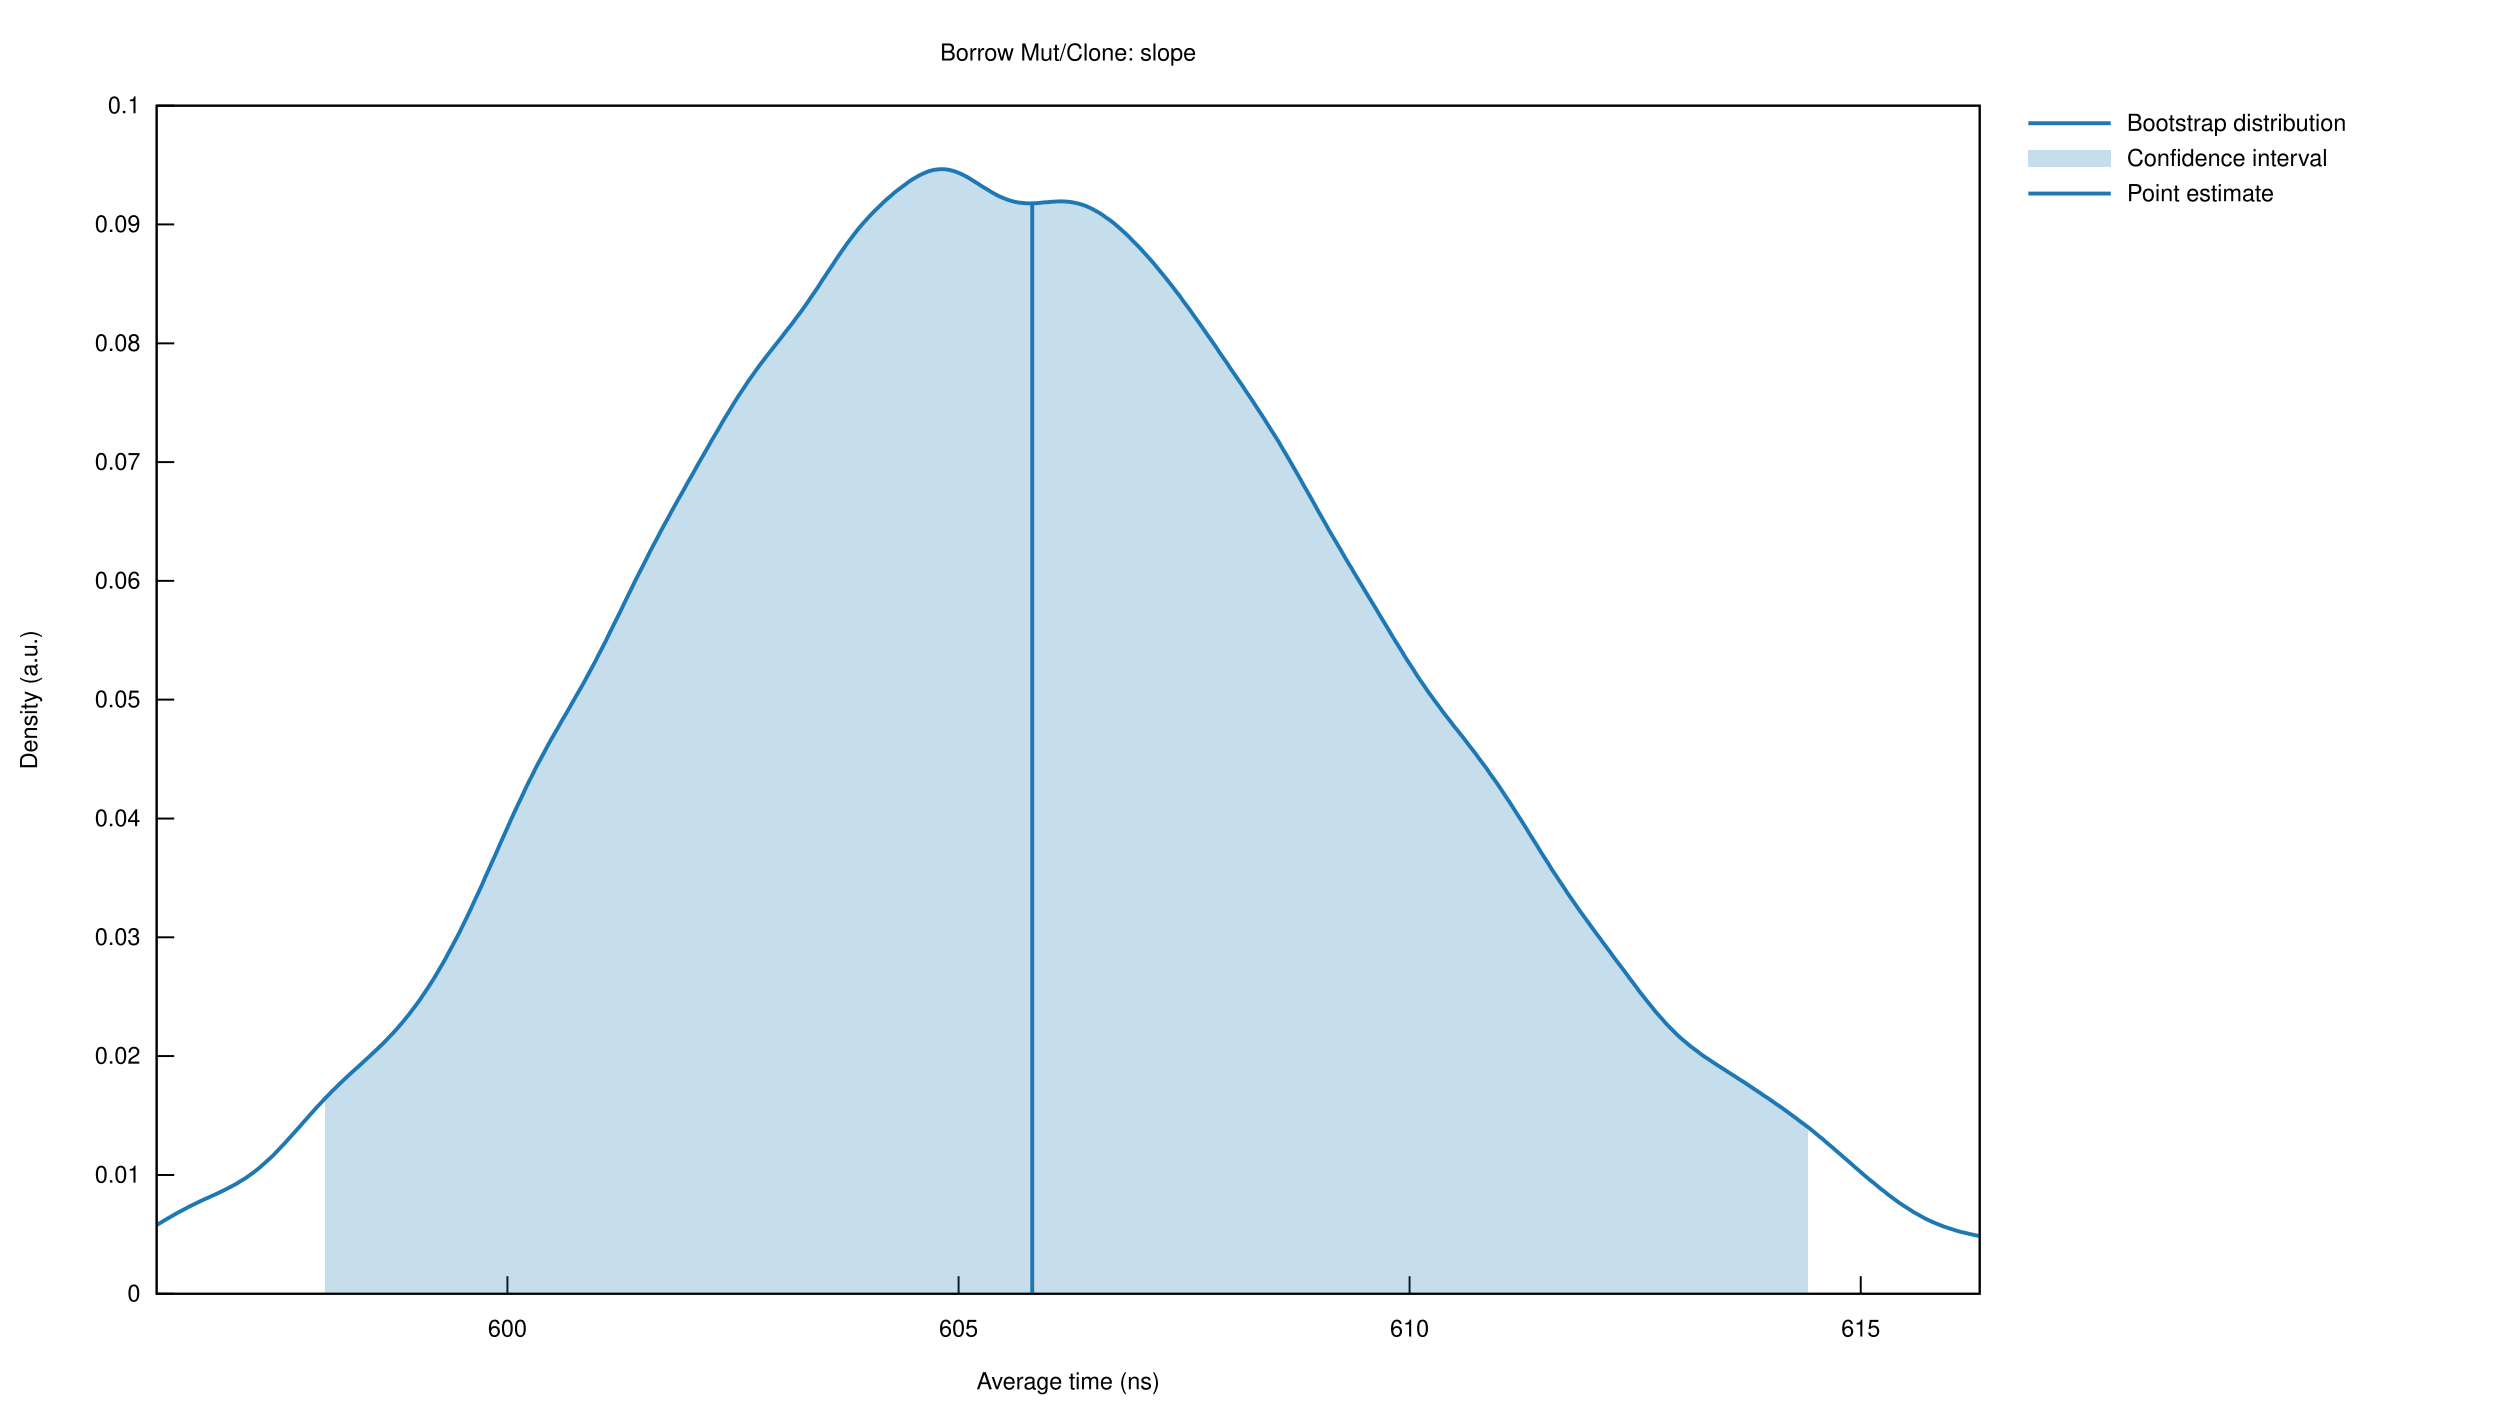
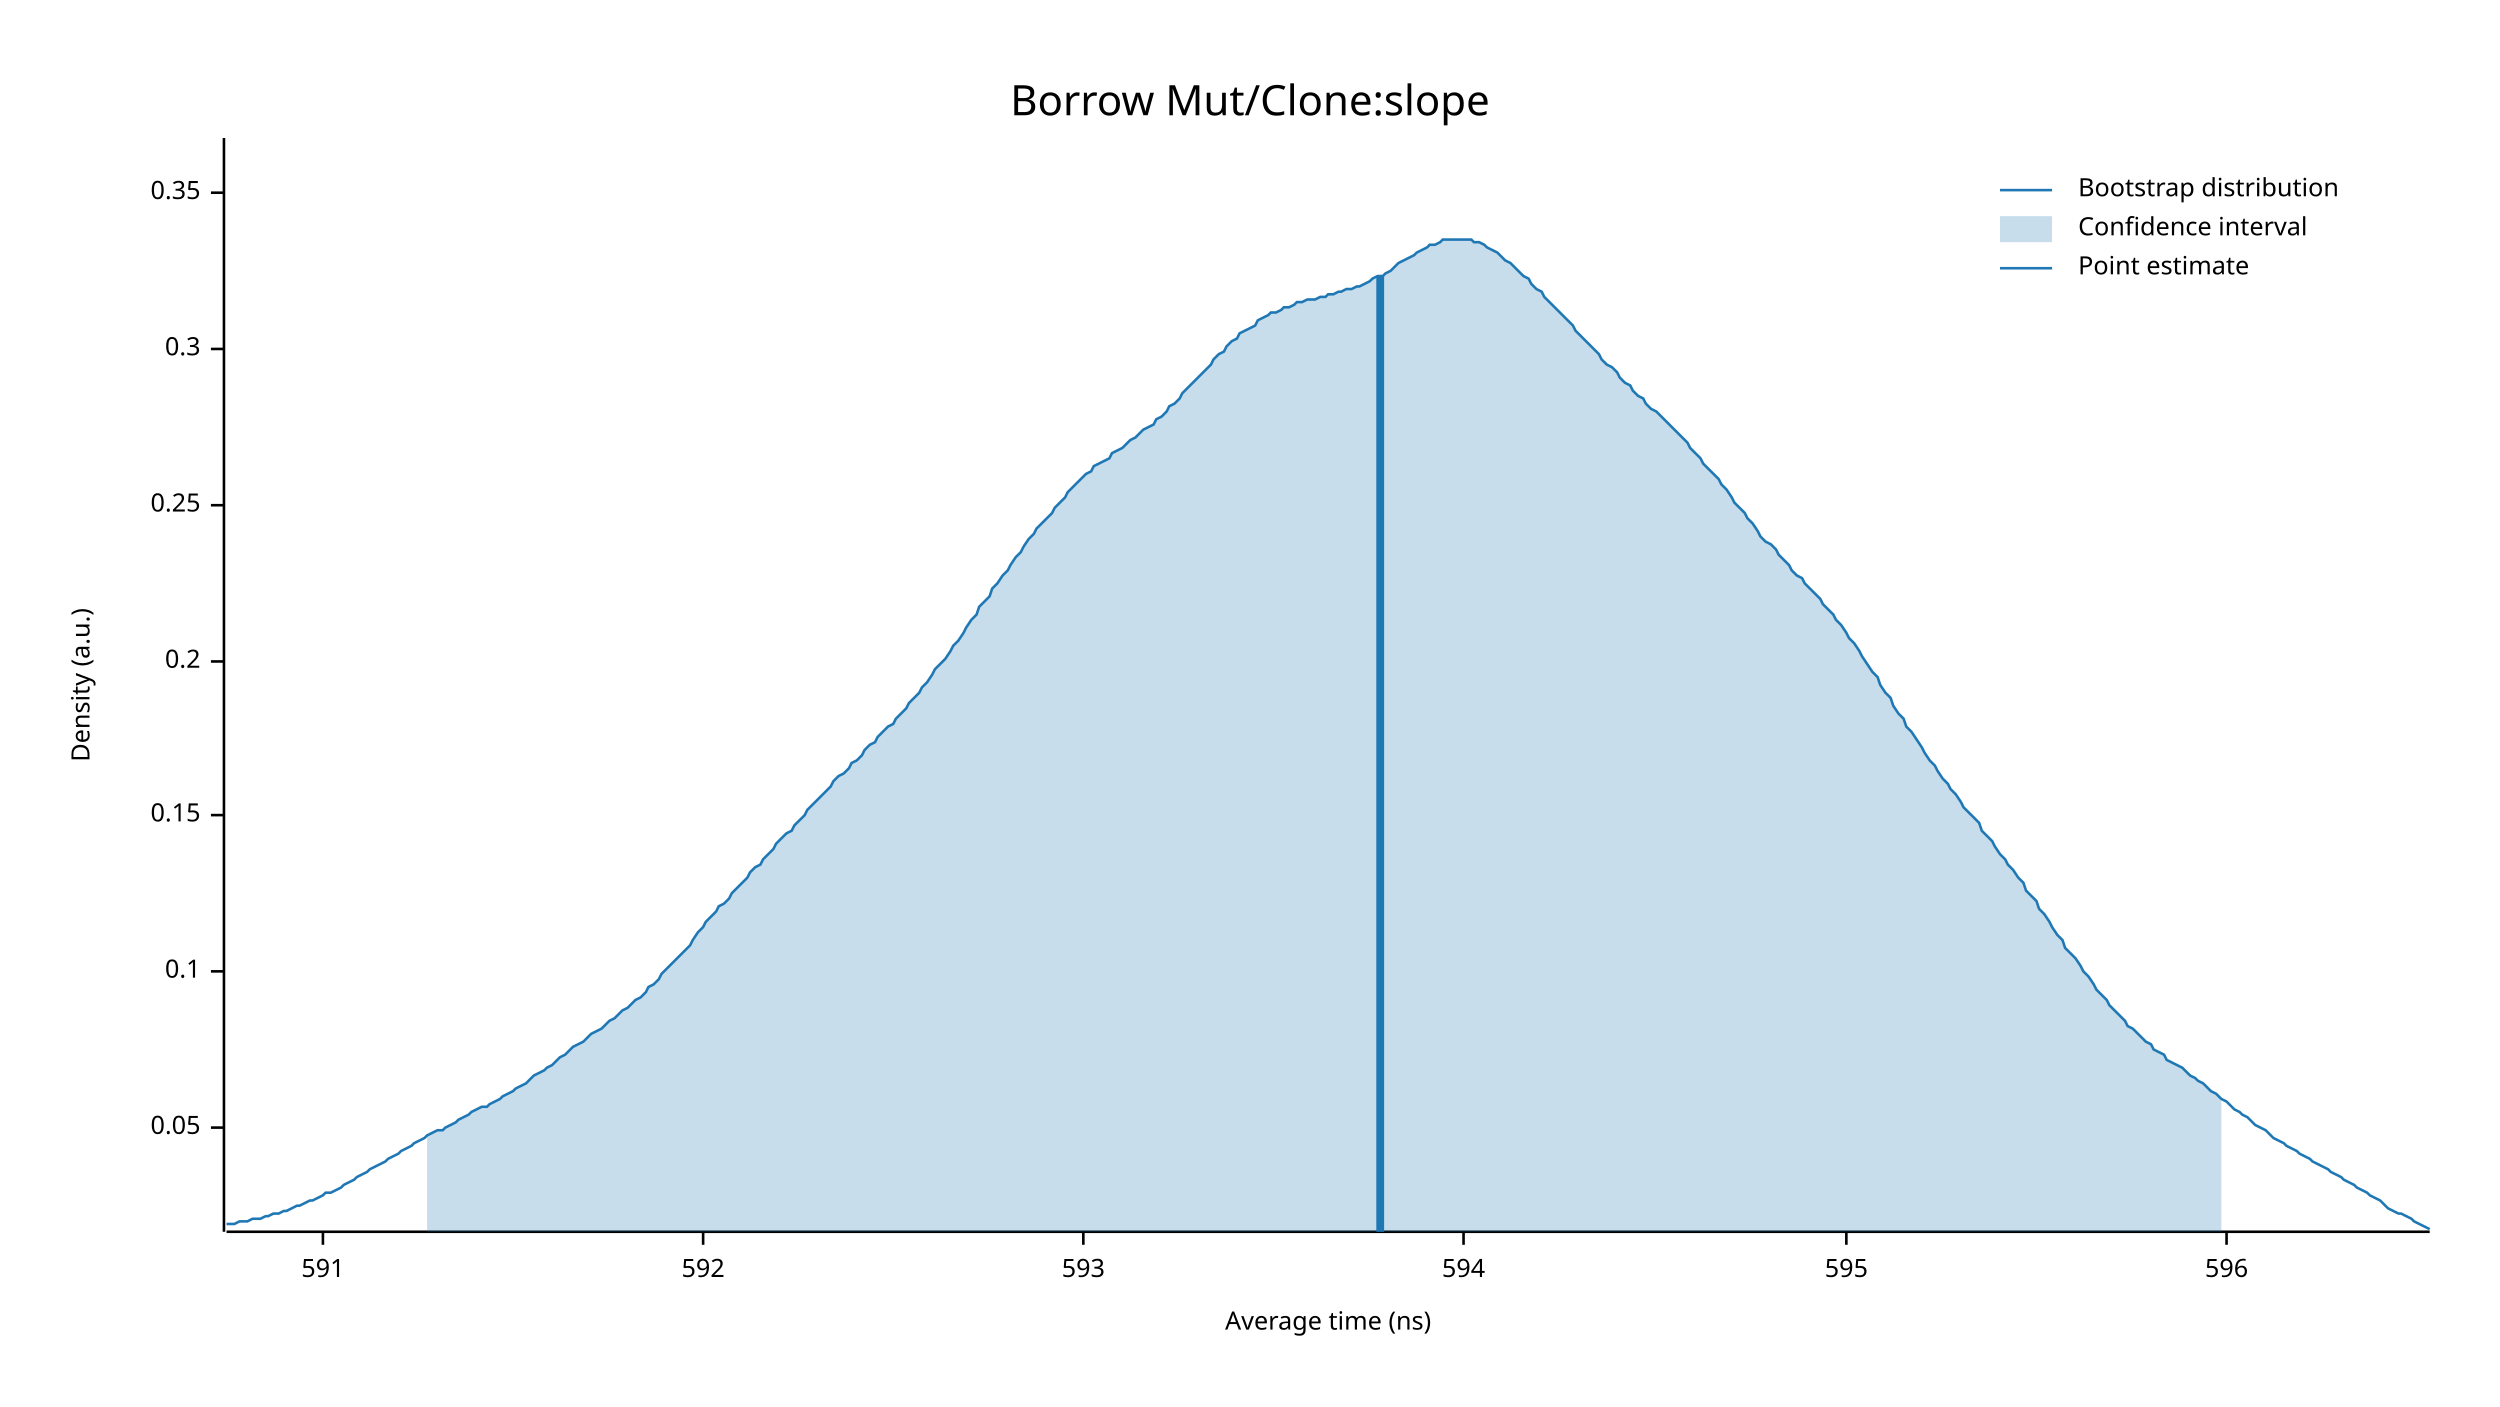
- <svg xmlns="http://www.w3.org/2000/svg" xmlns:xlink="http://www.w3.org/1999/xlink" viewBox="0 0 1280 720">
-   <g id="gnuplot_canvas">
-     <rect x="0" y="0" width="1280" height="720" fill="none" />
-     <defs>
-       <circle id="gpDot" r="0.5" stroke-width="0.5" stroke="currentColor" />
-       <path id="gpPt0" stroke-width="0.222" stroke="currentColor" d="M-1,0 h2 M0,-1 v2" />
-       <path id="gpPt1" stroke-width="0.222" stroke="currentColor" d="M-1,-1 L1,1 M1,-1 L-1,1" />
-       <path id="gpPt2" stroke-width="0.222" stroke="currentColor" d="M-1,0 L1,0 M0,-1 L0,1 M-1,-1 L1,1 M-1,1 L1,-1" />
-       <rect id="gpPt3" stroke-width="0.222" stroke="currentColor" x="-1" y="-1" width="2" height="2" />
-       <rect id="gpPt4" stroke-width="0.222" stroke="currentColor" fill="currentColor" x="-1" y="-1" width="2" height="2" />
-       <circle id="gpPt5" stroke-width="0.222" stroke="currentColor" cx="0" cy="0" r="1" />
-       <use xlink:href="#gpPt5" id="gpPt6" fill="currentColor" stroke="none" />
-       <path id="gpPt7" stroke-width="0.222" stroke="currentColor" d="M0,-1.33 L-1.33,0.67 L1.33,0.67 z" />
-       <use xlink:href="#gpPt7" id="gpPt8" fill="currentColor" stroke="none" />
-       <use xlink:href="#gpPt7" id="gpPt9" stroke="currentColor" transform="rotate(180)" />
-       <use xlink:href="#gpPt9" id="gpPt10" fill="currentColor" stroke="none" />
-       <use xlink:href="#gpPt3" id="gpPt11" stroke="currentColor" transform="rotate(45)" />
-       <use xlink:href="#gpPt11" id="gpPt12" fill="currentColor" stroke="none" />
-       <path id="gpPt13" stroke-width="0.222" stroke="currentColor" d="M0,1.330 L1.265,0.411 L0.782,-1.067 L-0.782,-1.076 L-1.265,0.411 z" />
-       <use xlink:href="#gpPt13" id="gpPt14" fill="currentColor" stroke="none" />
-       <filter id="textbox" filterUnits="objectBoundingBox" x="0" y="0" height="1" width="1">
-         <feFlood flood-color="white" flood-opacity="1" result="bgnd" />
-         <feComposite in="SourceGraphic" in2="bgnd" operator="atop" />
-       </filter>
-       <filter id="greybox" filterUnits="objectBoundingBox" x="0" y="0" height="1" width="1">
-         <feFlood flood-color="lightgrey" flood-opacity="1" result="grey" />
-         <feComposite in="SourceGraphic" in2="grey" operator="atop" />
-       </filter>
-     </defs>
-     <g fill="none" color="white" stroke="currentColor" stroke-width="1.00" stroke-linecap="butt" stroke-linejoin="miter">
- </g>
-     <g fill="none" color="black" stroke="currentColor" stroke-width="1.00" stroke-linecap="butt" stroke-linejoin="miter">
-       <path stroke="black" d="M80.2,662.4 L89.2,662.4  " />
-       <g transform="translate(71.9,666.3)" stroke="none" fill="black" font-family="Helvetica" font-size="12.00" text-anchor="end">
-         <text>
-           <tspan font-family="Helvetica"> 0</tspan>
-         </text>
-       </g>
-     </g>
-     <g fill="none" color="black" stroke="currentColor" stroke-width="1.00" stroke-linecap="butt" stroke-linejoin="miter">
-       <path stroke="black" d="M80.2,601.6 L89.2,601.6  " />
-       <g transform="translate(71.9,605.5)" stroke="none" fill="black" font-family="Helvetica" font-size="12.00" text-anchor="end">
-         <text>
-           <tspan font-family="Helvetica"> 0.01</tspan>
-         </text>
-       </g>
-     </g>
-     <g fill="none" color="black" stroke="currentColor" stroke-width="1.00" stroke-linecap="butt" stroke-linejoin="miter">
-       <path stroke="black" d="M80.2,540.7 L89.2,540.7  " />
-       <g transform="translate(71.9,544.6)" stroke="none" fill="black" font-family="Helvetica" font-size="12.00" text-anchor="end">
-         <text>
-           <tspan font-family="Helvetica"> 0.02</tspan>
-         </text>
-       </g>
-     </g>
-     <g fill="none" color="black" stroke="currentColor" stroke-width="1.00" stroke-linecap="butt" stroke-linejoin="miter">
-       <path stroke="black" d="M80.2,479.9 L89.2,479.9  " />
-       <g transform="translate(71.9,483.8)" stroke="none" fill="black" font-family="Helvetica" font-size="12.00" text-anchor="end">
-         <text>
-           <tspan font-family="Helvetica"> 0.03</tspan>
-         </text>
-       </g>
-     </g>
-     <g fill="none" color="black" stroke="currentColor" stroke-width="1.00" stroke-linecap="butt" stroke-linejoin="miter">
-       <path stroke="black" d="M80.2,419.1 L89.2,419.1  " />
-       <g transform="translate(71.9,423.0)" stroke="none" fill="black" font-family="Helvetica" font-size="12.00" text-anchor="end">
-         <text>
-           <tspan font-family="Helvetica"> 0.04</tspan>
-         </text>
-       </g>
-     </g>
-     <g fill="none" color="black" stroke="currentColor" stroke-width="1.00" stroke-linecap="butt" stroke-linejoin="miter">
-       <path stroke="black" d="M80.2,358.2 L89.2,358.2  " />
-       <g transform="translate(71.9,362.1)" stroke="none" fill="black" font-family="Helvetica" font-size="12.00" text-anchor="end">
-         <text>
-           <tspan font-family="Helvetica"> 0.05</tspan>
-         </text>
-       </g>
-     </g>
-     <g fill="none" color="black" stroke="currentColor" stroke-width="1.00" stroke-linecap="butt" stroke-linejoin="miter">
-       <path stroke="black" d="M80.2,297.4 L89.2,297.4  " />
-       <g transform="translate(71.9,301.3)" stroke="none" fill="black" font-family="Helvetica" font-size="12.00" text-anchor="end">
-         <text>
-           <tspan font-family="Helvetica"> 0.06</tspan>
-         </text>
-       </g>
-     </g>
-     <g fill="none" color="black" stroke="currentColor" stroke-width="1.00" stroke-linecap="butt" stroke-linejoin="miter">
-       <path stroke="black" d="M80.2,236.6 L89.2,236.6  " />
-       <g transform="translate(71.9,240.5)" stroke="none" fill="black" font-family="Helvetica" font-size="12.00" text-anchor="end">
-         <text>
-           <tspan font-family="Helvetica"> 0.07</tspan>
-         </text>
-       </g>
-     </g>
-     <g fill="none" color="black" stroke="currentColor" stroke-width="1.00" stroke-linecap="butt" stroke-linejoin="miter">
-       <path stroke="black" d="M80.2,175.8 L89.2,175.8  " />
-       <g transform="translate(71.9,179.7)" stroke="none" fill="black" font-family="Helvetica" font-size="12.00" text-anchor="end">
-         <text>
-           <tspan font-family="Helvetica"> 0.08</tspan>
-         </text>
-       </g>
-     </g>
-     <g fill="none" color="black" stroke="currentColor" stroke-width="1.00" stroke-linecap="butt" stroke-linejoin="miter">
-       <path stroke="black" d="M80.2,114.9 L89.2,114.9  " />
-       <g transform="translate(71.9,118.8)" stroke="none" fill="black" font-family="Helvetica" font-size="12.00" text-anchor="end">
-         <text>
-           <tspan font-family="Helvetica"> 0.09</tspan>
-         </text>
-       </g>
-     </g>
-     <g fill="none" color="black" stroke="currentColor" stroke-width="1.00" stroke-linecap="butt" stroke-linejoin="miter">
-       <path stroke="black" d="M80.2,54.1 L89.2,54.1  " />
-       <g transform="translate(71.9,58.0)" stroke="none" fill="black" font-family="Helvetica" font-size="12.00" text-anchor="end">
-         <text>
-           <tspan font-family="Helvetica"> 0.1</tspan>
-         </text>
-       </g>
-     </g>
-     <g fill="none" color="black" stroke="currentColor" stroke-width="1.00" stroke-linecap="butt" stroke-linejoin="miter">
-       <path stroke="black" d="M259.8,662.4 L259.8,653.4  " />
-       <g transform="translate(259.8,684.3)" stroke="none" fill="black" font-family="Helvetica" font-size="12.00" text-anchor="middle">
-         <text>
-           <tspan font-family="Helvetica"> 600</tspan>
-         </text>
-       </g>
-     </g>
-     <g fill="none" color="black" stroke="currentColor" stroke-width="1.00" stroke-linecap="butt" stroke-linejoin="miter">
-       <path stroke="black" d="M490.8,662.4 L490.8,653.4  " />
-       <g transform="translate(490.8,684.3)" stroke="none" fill="black" font-family="Helvetica" font-size="12.00" text-anchor="middle">
-         <text>
-           <tspan font-family="Helvetica"> 605</tspan>
-         </text>
-       </g>
-     </g>
-     <g fill="none" color="black" stroke="currentColor" stroke-width="1.00" stroke-linecap="butt" stroke-linejoin="miter">
-       <path stroke="black" d="M721.7,662.4 L721.7,653.4  " />
-       <g transform="translate(721.7,684.3)" stroke="none" fill="black" font-family="Helvetica" font-size="12.00" text-anchor="middle">
-         <text>
-           <tspan font-family="Helvetica"> 610</tspan>
-         </text>
-       </g>
-     </g>
-     <g fill="none" color="black" stroke="currentColor" stroke-width="1.00" stroke-linecap="butt" stroke-linejoin="miter">
-       <path stroke="black" d="M952.7,662.4 L952.7,653.4  " />
-       <g transform="translate(952.7,684.3)" stroke="none" fill="black" font-family="Helvetica" font-size="12.00" text-anchor="middle">
-         <text>
-           <tspan font-family="Helvetica"> 615</tspan>
-         </text>
-       </g>
-     </g>
-     <g fill="none" color="black" stroke="currentColor" stroke-width="1.00" stroke-linecap="butt" stroke-linejoin="miter">
- </g>
-     <g fill="none" color="black" stroke="currentColor" stroke-width="1.00" stroke-linecap="butt" stroke-linejoin="miter">
-       <path stroke="black" d="M80.2,54.1 L80.2,662.4 L1013.6,662.4 L1013.6,54.1 L80.2,54.1 Z  " />
-     </g>
-     <g fill="none" color="black" stroke="currentColor" stroke-width="1.00" stroke-linecap="butt" stroke-linejoin="miter">
-       <g transform="translate(19.0,358.3) rotate(270)" stroke="none" fill="black" font-family="Helvetica" font-size="12.00" text-anchor="middle">
-         <text>
-           <tspan font-family="Helvetica">Density (a.u.)</tspan>
-         </text>
-       </g>
-     </g>
-     <g fill="none" color="black" stroke="currentColor" stroke-width="1.00" stroke-linecap="butt" stroke-linejoin="miter">
-       <g transform="translate(546.9,711.3)" stroke="none" fill="black" font-family="Helvetica" font-size="12.00" text-anchor="middle">
-         <text>
-           <tspan font-family="Helvetica">Average time (ns)</tspan>
-         </text>
-       </g>
-     </g>
-     <g fill="none" color="black" stroke="currentColor" stroke-width="1.00" stroke-linecap="butt" stroke-linejoin="miter">
-       <g transform="translate(546.9,31.0)" stroke="none" fill="black" font-family="Helvetica" font-size="12.00" text-anchor="middle">
-         <text>
-           <tspan font-family="Helvetica">Borrow Mut/Clone: slope</tspan>
-         </text>
-       </g>
-     </g>
-     <g fill="none" color="black" stroke="currentColor" stroke-width="1.00" stroke-linecap="butt" stroke-linejoin="miter">
- </g>
-     <g id="gnuplot_plot_1">
-       <g fill="none" color="white" stroke="currentColor" stroke-width="2.00" stroke-linecap="butt" stroke-linejoin="miter">
- </g>
-       <g fill="none" color="black" stroke="currentColor" stroke-width="2.00" stroke-linecap="butt" stroke-linejoin="miter">
-         <g transform="translate(1089.0,67.0)" stroke="none" fill="black" font-family="Helvetica" font-size="12.00" text-anchor="start">
-           <text>
-             <tspan font-family="Helvetica">Bootstrap distribution</tspan>
-           </text>
-         </g>
-       </g>
-       <g fill="none" color="black" stroke="currentColor" stroke-width="2.00" stroke-linecap="butt" stroke-linejoin="miter">
-         <path stroke="rgb( 31, 120, 180)" d="M1038.5,63.1 L1080.7,63.1 M80.2,627.2 L82.1,626.1 L83.9,625.0 L85.8,623.9 L87.7,622.8 L89.6,621.7   L91.4,620.7 L93.3,619.7 L95.2,618.7 L97.0,617.7 L98.9,616.8 L100.8,615.9 L102.6,615.0 L104.5,614.1   L106.4,613.3 L108.3,612.4 L110.1,611.6 L112.0,610.7 L113.9,609.8 L115.7,608.9 L117.6,607.9 L119.5,606.9   L121.4,605.9 L123.2,604.7 L125.1,603.6 L127.0,602.3 L128.8,601.0 L130.7,599.6 L132.6,598.1 L134.4,596.5   L136.3,594.8 L138.2,593.1 L140.1,591.3 L141.9,589.4 L143.8,587.4 L145.7,585.4 L147.5,583.4 L149.4,581.3   L151.3,579.2 L153.2,577.1 L155.0,575.0 L156.9,572.9 L158.8,570.7 L160.6,568.7 L162.5,566.6 L164.4,564.6   L166.2,562.6 L168.1,560.7 L170.0,558.7 L171.9,556.9 L173.7,555.1 L175.6,553.3 L177.5,551.5 L179.3,549.8   L181.2,548.1 L183.1,546.4 L185.0,544.7 L186.8,543.0 L188.7,541.3 L190.6,539.5 L192.4,537.8 L194.3,536.0   L196.2,534.2 L198.0,532.3 L199.9,530.3 L201.8,528.3 L203.7,526.2 L205.5,524.1 L207.4,521.8 L209.3,519.5   L211.1,517.1 L213.0,514.6 L214.9,512.0 L216.7,509.3 L218.6,506.5 L220.5,503.6 L222.4,500.6 L224.2,497.5   L226.1,494.3 L228.0,491.0 L229.8,487.6 L231.7,484.1 L233.6,480.5 L235.5,476.9 L237.3,473.1 L239.2,469.3   L241.1,465.3 L242.9,461.3 L244.8,457.3 L246.7,453.2 L248.5,449.0 L250.4,444.8 L252.3,440.6 L254.2,436.4   L256.0,432.2 L257.9,428.0 L259.8,423.8 L261.6,419.7 L263.5,415.6 L265.4,411.5 L267.3,407.6 L269.1,403.7   L271.0,399.8 L272.9,396.1 L274.7,392.4 L276.6,388.9 L278.5,385.4 L280.3,382.0 L282.2,378.6 L284.1,375.3   L286.0,372.0 L287.8,368.8 L289.7,365.6 L291.6,362.3 L293.4,359.1 L295.3,355.8 L297.2,352.5 L299.1,349.2   L300.9,345.8 L302.8,342.3 L304.7,338.8 L306.5,335.2 L308.4,331.6 L310.3,327.9 L312.1,324.1 L314.0,320.3   L315.9,316.5 L317.8,312.7 L319.6,308.9 L321.5,305.0 L323.4,301.2 L325.2,297.4 L327.1,293.7 L329.0,290.0   L330.9,286.3 L332.7,282.6 L334.6,279.0 L336.5,275.5 L338.3,272.0 L340.2,268.5 L342.1,265.1 L343.9,261.7   L345.8,258.3 L347.7,254.9 L349.6,251.6 L351.4,248.3 L353.3,245.0 L355.2,241.7 L357.0,238.4 L358.9,235.1   L360.8,231.8 L362.7,228.5 L364.5,225.3 L366.4,222.1 L368.3,218.9 L370.1,215.7 L372.0,212.6 L373.9,209.5   L375.7,206.5 L377.6,203.5 L379.5,200.6 L381.4,197.8 L383.2,195.0 L385.1,192.4 L387.0,189.7 L388.8,187.2   L390.7,184.7 L392.6,182.2 L394.5,179.8 L396.3,177.5 L398.2,175.1 L400.1,172.7 L401.9,170.3 L403.8,167.9   L405.7,165.5 L407.5,163.0 L409.4,160.5 L411.3,157.9 L413.2,155.2 L415.0,152.5 L416.9,149.8 L418.8,147.0   L420.6,144.1 L422.5,141.3 L424.4,138.4 L426.3,135.6 L428.1,132.8 L430.0,130.0 L431.9,127.3 L433.7,124.7   L435.6,122.2 L437.5,119.7 L439.3,117.4 L441.2,115.1 L443.1,113.0 L445.0,110.9 L446.8,109.0 L448.7,107.1   L450.6,105.3 L452.4,103.5 L454.3,101.8 L456.2,100.2 L458.0,98.6 L459.9,97.1 L461.8,95.7 L463.7,94.3   L465.5,92.9 L467.4,91.7 L469.3,90.6 L471.1,89.6 L473.0,88.7 L474.9,87.9 L476.8,87.3 L478.6,86.9   L480.5,86.7 L482.4,86.6 L484.2,86.7 L486.1,87.0 L488.0,87.5 L489.8,88.1 L491.7,88.9 L493.6,89.8   L495.5,90.8 L497.3,91.9 L499.2,93.1 L501.1,94.3 L502.9,95.5 L504.8,96.6 L506.7,97.8 L508.6,98.9   L510.4,99.9 L512.3,100.8 L514.2,101.6 L516.0,102.3 L517.9,102.9 L519.8,103.4 L521.6,103.7 L523.5,103.9   L525.4,104.1 L527.3,104.1 L529.1,104.1 L531.0,104.0 L532.9,103.8 L534.7,103.6 L536.6,103.5 L538.5,103.3   L540.4,103.2 L542.2,103.1 L544.1,103.1 L546.0,103.2 L547.8,103.4 L549.7,103.7 L551.6,104.1 L553.4,104.6   L555.3,105.2 L557.2,106.0 L559.1,106.9 L560.9,107.9 L562.8,108.9 L564.7,110.2 L566.5,111.5 L568.4,112.8   L570.3,114.3 L572.2,115.9 L574.0,117.5 L575.9,119.2 L577.8,121.0 L579.6,122.9 L581.5,124.8 L583.4,126.7   L585.2,128.7 L587.1,130.8 L589.0,132.9 L590.9,135.1 L592.7,137.3 L594.6,139.6 L596.5,141.9 L598.3,144.2   L600.2,146.6 L602.1,149.1 L604.0,151.5 L605.8,154.1 L607.7,156.6 L609.6,159.2 L611.4,161.8 L613.3,164.4   L615.2,167.1 L617.0,169.7 L618.9,172.4 L620.8,175.1 L622.7,177.8 L624.5,180.6 L626.4,183.3 L628.3,186.0   L630.1,188.8 L632.0,191.5 L633.9,194.3 L635.8,197.0 L637.6,199.8 L639.5,202.6 L641.4,205.4 L643.2,208.2   L645.1,211.1 L647.0,214.0 L648.8,216.9 L650.7,219.9 L652.6,222.9 L654.5,225.9 L656.3,229.0 L658.2,232.2   L660.1,235.4 L661.9,238.6 L663.8,241.9 L665.7,245.2 L667.5,248.5 L669.4,251.8 L671.3,255.1 L673.2,258.5   L675.0,261.8 L676.9,265.1 L678.8,268.4 L680.6,271.7 L682.5,274.9 L684.4,278.1 L686.3,281.3 L688.1,284.5   L690.0,287.7 L691.9,290.8 L693.7,293.9 L695.6,297.0 L697.5,300.1 L699.3,303.2 L701.2,306.3 L703.1,309.4   L705.0,312.5 L706.8,315.6 L708.7,318.7 L710.6,321.8 L712.4,324.9 L714.3,328.0 L716.2,331.0 L718.1,334.1   L719.9,337.1 L721.8,340.0 L723.7,342.9 L725.5,345.8 L727.4,348.6 L729.3,351.3 L731.1,354.0 L733.0,356.6   L734.9,359.2 L736.8,361.7 L738.6,364.2 L740.5,366.7 L742.4,369.1 L744.2,371.5 L746.1,373.8 L748.0,376.2   L749.9,378.6 L751.7,381.0 L753.6,383.4 L755.5,385.9 L757.3,388.4 L759.2,390.9 L761.1,393.4 L762.9,396.1   L764.8,398.7 L766.7,401.4 L768.6,404.2 L770.4,407.0 L772.3,409.8 L774.2,412.7 L776.0,415.6 L777.9,418.5   L779.8,421.5 L781.7,424.5 L783.5,427.5 L785.4,430.5 L787.3,433.5 L789.1,436.5 L791.0,439.5 L792.9,442.4   L794.7,445.4 L796.6,448.2 L798.5,451.1 L800.4,453.9 L802.2,456.7 L804.1,459.5 L806.0,462.2 L807.8,464.8   L809.7,467.5 L811.6,470.1 L813.5,472.7 L815.3,475.2 L817.2,477.8 L819.1,480.3 L820.9,482.8 L822.8,485.3   L824.7,487.9 L826.5,490.4 L828.4,492.9 L830.3,495.4 L832.2,497.9 L834.0,500.4 L835.9,502.9 L837.8,505.4   L839.6,507.9 L841.5,510.3 L843.4,512.7 L845.3,515.0 L847.1,517.3 L849.0,519.5 L850.9,521.6 L852.7,523.7   L854.6,525.7 L856.5,527.6 L858.3,529.4 L860.2,531.2 L862.1,532.8 L864.0,534.4 L865.8,535.9 L867.7,537.3   L869.6,538.7 L871.4,540.1 L873.3,541.4 L875.2,542.6 L877.1,543.9 L878.9,545.1 L880.8,546.3 L882.7,547.5   L884.5,548.7 L886.4,549.9 L888.3,551.1 L890.1,552.3 L892.0,553.5 L893.9,554.7 L895.8,556.0 L897.6,557.2   L899.5,558.5 L901.4,559.7 L903.2,561.0 L905.1,562.2 L907.0,563.5 L908.8,564.8 L910.7,566.1 L912.6,567.4   L914.5,568.8 L916.3,570.1 L918.2,571.5 L920.1,572.9 L921.9,574.3 L923.8,575.7 L925.7,577.1 L927.6,578.6   L929.4,580.1 L931.3,581.7 L933.2,583.2 L935.0,584.8 L936.9,586.4 L938.8,588.0 L940.6,589.6 L942.5,591.2   L944.4,592.9 L946.3,594.5 L948.1,596.1 L950.0,597.8 L951.9,599.4 L953.7,601.0 L955.6,602.6 L957.5,604.2   L959.4,605.7 L961.2,607.2 L963.1,608.8 L965.0,610.2 L966.8,611.7 L968.7,613.1 L970.6,614.5 L972.4,615.8   L974.3,617.1 L976.2,618.3 L978.1,619.5 L979.9,620.7 L981.8,621.7 L983.7,622.8 L985.5,623.8 L987.4,624.7   L989.3,625.6 L991.2,626.4 L993.0,627.1 L994.9,627.9 L996.8,628.5 L998.6,629.1 L1000.5,629.7 L1002.4,630.3   L1004.2,630.8 L1006.1,631.2 L1008.0,631.7 L1009.9,632.1 L1011.7,632.5 L1013.6,632.9  " />
-       </g>
-     </g>
-     <g id="gnuplot_plot_2">
-       <g fill="none" color="white" stroke="rgb( 31, 120, 180)" stroke-width="1.00" stroke-linecap="butt" stroke-linejoin="miter">
- </g>
-       <g fill="none" color="black" stroke="currentColor" stroke-width="1.00" stroke-linecap="butt" stroke-linejoin="miter">
-         <g transform="translate(1089.0,85.0)" stroke="none" fill="black" font-family="Helvetica" font-size="12.00" text-anchor="start">
-           <text>
-             <tspan font-family="Helvetica">Confidence interval</tspan>
-           </text>
-         </g>
-       </g>
-       <g fill="none" color="black" stroke="currentColor" stroke-width="1.00" stroke-linecap="butt" stroke-linejoin="miter">
-         <g stroke="none" shape-rendering="crispEdges">
-           <polygon fill="rgb( 31, 120, 180)" fill-opacity="0.25" points="1038.5,85.6 1080.7,85.6 1080.7,76.6 1038.5,76.6 " />
-           <polygon fill="rgb( 31, 120, 180)" fill-opacity="0.25" points="166.2,562.6 168.1,560.7 170.0,558.7 171.9,556.9 173.7,555.1 175.6,553.3 177.5,551.5 179.3,549.8 181.2,548.1 183.1,546.4 185.0,544.7 186.8,543.0 188.7,541.3 190.6,539.5 192.4,537.8 194.3,536.0 196.2,534.2 198.0,532.3 199.9,530.3 201.8,528.3 203.7,526.2 205.5,524.1 207.4,521.8 209.3,519.5 211.1,517.1 213.0,514.6 214.9,512.0 216.7,509.3 218.6,506.5 220.5,503.6 222.4,500.6 224.2,497.5 226.1,494.3 228.0,491.0 229.8,487.6 231.7,484.1 233.6,480.5 235.5,476.9 237.3,473.1 239.2,469.3 241.1,465.3 242.9,461.3 244.8,457.3 246.7,453.2 248.5,449.0 250.4,444.8 252.3,440.6 254.2,436.4 256.0,432.2 257.9,428.0 259.8,423.8 261.6,419.7 263.5,415.6 265.4,411.5 267.3,407.6 269.1,403.7 271.0,399.8 272.9,396.1 274.7,392.4 276.6,388.9 278.5,385.4 280.3,382.0 282.2,378.6 284.1,375.3 286.0,372.0 287.8,368.8 289.7,365.6 291.6,362.3 293.4,359.1 295.3,355.8 297.2,352.5 299.1,349.2 300.9,345.8 302.8,342.3 304.7,338.8 306.5,335.2 308.4,331.6 310.3,327.9 312.1,324.1 314.0,320.3 315.9,316.5 317.8,312.7 319.6,308.9 321.5,305.0 323.4,301.2 325.2,297.4 327.1,293.7 329.0,290.0 330.9,286.3 332.7,282.6 334.6,279.0 336.5,275.5 338.3,272.0 340.2,268.5 342.1,265.1 343.9,261.7 345.8,258.3 347.7,254.9 349.6,251.6 351.4,248.3 353.3,245.0 355.2,241.7 357.0,238.4 358.9,235.1 360.8,231.8 362.7,228.5 364.5,225.3 366.4,222.1 368.3,218.9 370.1,215.7 372.0,212.6 373.9,209.5 375.7,206.5 377.6,203.5 379.5,200.6 381.4,197.8 383.2,195.0 385.1,192.4 387.0,189.7 388.8,187.2 390.7,184.7 392.6,182.2 394.5,179.8 396.3,177.5 398.2,175.1 400.1,172.7 401.9,170.3 403.8,167.9 405.7,165.5 407.5,163.0 409.4,160.5 411.3,157.9 413.2,155.2 415.0,152.5 416.9,149.8 418.8,147.0 420.6,144.1 422.5,141.3 424.4,138.4 426.3,135.6 428.1,132.8 430.0,130.0 431.9,127.3 433.7,124.7 435.6,122.2 437.5,119.7 439.3,117.4 441.2,115.1 443.1,113.0 445.0,110.9 446.8,109.0 448.7,107.1 450.6,105.3 452.4,103.5 454.3,101.8 456.2,100.2 458.0,98.6 459.9,97.1 461.8,95.7 463.7,94.3 465.5,92.9 467.4,91.7 469.3,90.6 471.1,89.6 473.0,88.7 474.9,87.9 476.8,87.3 478.6,86.9 480.5,86.7 482.4,86.6 484.2,86.7 486.1,87.0 488.0,87.5 489.8,88.1 491.7,88.9 493.6,89.8 495.5,90.8 497.3,91.9 499.2,93.1 501.1,94.3 502.9,95.5 504.8,96.6 506.7,97.8 508.6,98.9 510.4,99.9 512.3,100.8 514.2,101.6 516.0,102.3 517.9,102.9 519.8,103.4 521.6,103.7 523.5,103.9 525.4,104.1 527.3,104.1 529.1,104.1 531.0,104.0 532.9,103.8 534.7,103.6 536.6,103.5 538.5,103.3 540.4,103.2 542.2,103.1 544.1,103.1 546.0,103.2 547.8,103.4 549.7,103.7 551.6,104.1 553.4,104.6 555.3,105.2 557.2,106.0 559.1,106.9 560.9,107.9 562.8,108.9 564.7,110.2 566.5,111.5 568.4,112.8 570.3,114.3 572.2,115.9 574.0,117.5 575.9,119.2 577.8,121.0 579.6,122.9 581.5,124.8 583.4,126.7 585.2,128.7 587.1,130.8 589.0,132.9 590.9,135.1 592.7,137.3 594.6,139.6 596.5,141.9 598.3,144.2 600.2,146.6 602.1,149.1 604.0,151.5 605.8,154.1 607.7,156.6 609.6,159.2 611.4,161.8 613.3,164.4 615.2,167.1 617.0,169.7 618.9,172.4 620.8,175.1 622.7,177.8 624.5,180.6 626.4,183.3 628.3,186.0 630.1,188.8 632.0,191.5 633.9,194.3 635.8,197.0 637.6,199.8 639.5,202.6 641.4,205.4 643.2,208.2 645.1,211.1 647.0,214.0 648.8,216.9 650.7,219.9 652.6,222.9 654.5,225.9 656.3,229.0 658.2,232.2 660.1,235.4 661.9,238.6 663.8,241.9 665.7,245.2 667.5,248.5 669.4,251.8 671.3,255.1 673.2,258.5 675.0,261.8 676.9,265.1 678.8,268.4 680.6,271.7 682.5,274.9 684.4,278.1 686.3,281.3 688.1,284.5 690.0,287.7 691.9,290.8 693.7,293.9 695.6,297.0 697.5,300.1 699.3,303.2 701.2,306.3 703.1,309.4 705.0,312.5 706.8,315.6 708.7,318.7 710.6,321.8 712.4,324.9 714.3,328.0 716.2,331.0 718.1,334.1 719.9,337.1 721.8,340.0 723.7,342.9 725.5,345.8 727.4,348.6 729.3,351.3 731.1,354.0 733.0,356.6 734.9,359.2 736.8,361.7 738.6,364.2 740.5,366.7 742.4,369.1 744.2,371.5 746.1,373.8 748.0,376.2 749.9,378.6 751.7,381.0 753.6,383.4 755.5,385.9 757.3,388.4 759.2,390.9 761.1,393.4 762.9,396.1 764.8,398.7 766.7,401.4 768.6,404.2 770.4,407.0 772.3,409.8 774.2,412.7 776.0,415.6 777.9,418.5 779.8,421.5 781.7,424.5 783.5,427.5 785.4,430.5 787.3,433.5 789.1,436.5 791.0,439.5 792.9,442.4 794.7,445.4 796.6,448.2 798.5,451.1 800.4,453.9 802.2,456.7 804.1,459.5 806.0,462.2 807.8,464.8 809.7,467.5 811.6,470.1 813.5,472.7 815.3,475.2 817.2,477.8 819.1,480.3 820.9,482.8 822.8,485.3 824.7,487.9 826.5,490.4 828.4,492.9 830.3,495.4 832.2,497.9 834.0,500.4 835.9,502.9 837.8,505.4 839.6,507.9 841.5,510.3 843.4,512.7 845.3,515.0 847.1,517.3 849.0,519.5 850.9,521.6 852.7,523.7 854.6,525.7 856.5,527.6 858.3,529.4 860.2,531.2 862.1,532.8 864.0,534.4 865.8,535.9 867.7,537.3 869.6,538.7 871.4,540.1 873.3,541.4 875.2,542.6 877.1,543.9 878.9,545.1 880.8,546.3 882.7,547.5 884.5,548.7 886.4,549.9 888.3,551.1 890.1,552.3 892.0,553.5 893.9,554.7 895.8,556.0 897.6,557.2 899.5,558.5 901.4,559.7 903.2,561.0 905.1,562.2 907.0,563.5 908.8,564.8 910.7,566.1 912.6,567.4 914.5,568.8 916.3,570.1 918.2,571.5 920.1,572.9 921.9,574.3 923.8,575.7 925.7,577.1 925.7,662.4 923.8,662.4 921.9,662.4 920.1,662.4 918.2,662.4 916.3,662.4 914.5,662.4 912.6,662.4 910.7,662.4 908.8,662.4 907.0,662.4 905.1,662.4 903.2,662.4 901.4,662.4 899.5,662.4 897.6,662.4 895.8,662.4 893.9,662.4 892.0,662.4 890.1,662.4 888.3,662.4 886.4,662.4 884.5,662.4 882.7,662.4 880.8,662.4 878.9,662.4 877.1,662.4 875.2,662.4 873.3,662.4 871.4,662.4 869.6,662.4 867.7,662.4 865.8,662.4 864.0,662.4 862.1,662.4 860.2,662.4 858.3,662.4 856.5,662.4 854.6,662.4 852.7,662.4 850.9,662.4 849.0,662.4 847.1,662.4 845.3,662.4 843.4,662.4 841.5,662.4 839.6,662.4 837.8,662.4 835.9,662.4 834.0,662.4 832.2,662.4 830.3,662.4 828.4,662.4 826.5,662.4 824.7,662.4 822.8,662.4 820.9,662.4 819.1,662.4 817.2,662.4 815.3,662.4 813.5,662.4 811.6,662.4 809.7,662.4 807.8,662.4 806.0,662.4 804.1,662.4 802.2,662.4 800.4,662.4 798.5,662.4 796.6,662.4 794.7,662.4 792.9,662.4 791.0,662.4 789.1,662.4 787.3,662.4 785.4,662.4 783.5,662.4 781.7,662.4 779.8,662.4 777.9,662.4 776.0,662.4 774.2,662.4 772.3,662.4 770.4,662.4 768.6,662.4 766.7,662.4 764.8,662.4 762.9,662.4 761.1,662.4 759.2,662.4 757.3,662.4 755.5,662.4 753.6,662.4 751.7,662.4 749.9,662.4 748.0,662.4 746.1,662.4 744.2,662.4 742.4,662.4 740.5,662.4 738.6,662.4 736.8,662.4 734.9,662.4 733.0,662.4 731.1,662.4 729.3,662.4 727.4,662.4 725.5,662.4 723.7,662.4 721.8,662.4 719.9,662.4 718.1,662.4 716.2,662.4 714.3,662.4 712.4,662.4 710.6,662.4 708.7,662.4 706.8,662.4 705.0,662.4 703.1,662.4 701.2,662.4 699.3,662.4 697.5,662.4 695.6,662.4 693.7,662.4 691.9,662.4 690.0,662.4 688.1,662.4 686.3,662.4 684.4,662.4 682.5,662.4 680.6,662.4 678.8,662.4 676.9,662.4 675.0,662.4 673.2,662.4 671.3,662.4 669.4,662.4 667.5,662.4 665.7,662.4 663.8,662.4 661.9,662.4 660.1,662.4 658.2,662.4 656.3,662.4 654.5,662.4 652.6,662.4 650.7,662.4 648.8,662.4 647.0,662.4 645.1,662.4 643.2,662.4 641.4,662.4 639.5,662.4 637.6,662.4 635.8,662.4 633.9,662.4 632.0,662.4 630.1,662.4 628.3,662.4 626.4,662.4 624.5,662.4 622.7,662.4 620.8,662.4 618.9,662.4 617.0,662.4 615.2,662.4 613.3,662.4 611.4,662.4 609.6,662.4 607.7,662.4 605.8,662.4 604.0,662.4 602.1,662.4 600.2,662.4 598.3,662.4 596.5,662.4 594.6,662.4 592.7,662.4 590.9,662.4 589.0,662.4 587.1,662.4 585.2,662.4 583.4,662.4 581.5,662.4 579.6,662.4 577.8,662.4 575.9,662.4 574.0,662.4 572.2,662.4 570.3,662.4 568.4,662.4 566.5,662.4 564.7,662.4 562.8,662.4 560.9,662.4 559.1,662.4 557.2,662.4 555.3,662.4 553.4,662.4 551.6,662.4 549.7,662.4 547.8,662.4 546.0,662.4 544.1,662.4 542.2,662.4 540.4,662.4 538.5,662.4 536.6,662.4 534.7,662.4 532.9,662.4 531.0,662.4 529.1,662.4 527.3,662.4 525.4,662.4 523.5,662.4 521.6,662.4 519.8,662.4 517.9,662.4 516.0,662.4 514.2,662.4 512.3,662.4 510.4,662.4 508.6,662.4 506.7,662.4 504.8,662.4 502.9,662.4 501.1,662.4 499.2,662.4 497.3,662.4 495.5,662.4 493.6,662.4 491.7,662.4 489.8,662.4 488.0,662.4 486.1,662.4 484.2,662.4 482.4,662.4 480.5,662.4 478.6,662.4 476.8,662.4 474.9,662.4 473.0,662.4 471.1,662.4 469.3,662.4 467.4,662.4 465.5,662.4 463.7,662.4 461.8,662.4 459.9,662.4 458.0,662.4 456.2,662.4 454.3,662.4 452.4,662.4 450.6,662.4 448.7,662.4 446.8,662.4 445.0,662.4 443.1,662.4 441.2,662.4 439.3,662.4 437.5,662.4 435.6,662.4 433.7,662.4 431.9,662.4 430.0,662.4 428.1,662.4 426.3,662.4 424.4,662.4 422.5,662.4 420.6,662.4 418.8,662.4 416.9,662.4 415.0,662.4 413.2,662.4 411.3,662.4 409.4,662.4 407.5,662.4 405.7,662.4 403.8,662.4 401.9,662.4 400.1,662.4 398.2,662.4 396.3,662.4 394.5,662.4 392.6,662.4 390.7,662.4 388.8,662.4 387.0,662.4 385.1,662.4 383.2,662.4 381.4,662.4 379.5,662.4 377.6,662.4 375.7,662.4 373.9,662.4 372.0,662.4 370.1,662.4 368.3,662.4 366.4,662.4 364.5,662.4 362.7,662.4 360.8,662.4 358.9,662.4 357.0,662.4 355.2,662.4 353.3,662.4 351.4,662.4 349.6,662.4 347.7,662.4 345.8,662.4 343.9,662.4 342.1,662.4 340.2,662.4 338.3,662.4 336.5,662.4 334.6,662.4 332.7,662.4 330.9,662.4 329.0,662.4 327.1,662.4 325.2,662.4 323.4,662.4 321.5,662.4 319.6,662.4 317.8,662.4 315.9,662.4 314.0,662.4 312.1,662.4 310.3,662.4 308.4,662.4 306.5,662.4 304.7,662.4 302.8,662.4 300.9,662.4 299.1,662.4 297.2,662.4 295.3,662.4 293.4,662.4 291.6,662.4 289.7,662.4 287.8,662.4 286.0,662.4 284.1,662.4 282.2,662.4 280.3,662.4 278.5,662.4 276.6,662.4 274.7,662.4 272.9,662.4 271.0,662.4 269.1,662.4 267.3,662.4 265.4,662.4 263.5,662.4 261.6,662.4 259.8,662.4 257.9,662.4 256.0,662.4 254.2,662.4 252.3,662.4 250.4,662.4 248.5,662.4 246.7,662.4 244.8,662.4 242.9,662.4 241.1,662.4 239.2,662.4 237.3,662.4 235.5,662.4 233.6,662.4 231.7,662.4 229.8,662.4 228.0,662.4 226.1,662.4 224.2,662.4 222.4,662.4 220.5,662.4 218.6,662.4 216.7,662.4 214.9,662.4 213.0,662.4 211.1,662.4 209.3,662.4 207.4,662.4 205.5,662.4 203.7,662.4 201.8,662.4 199.9,662.4 198.0,662.4 196.2,662.4 194.3,662.4 192.4,662.4 190.6,662.4 188.7,662.4 186.8,662.4 185.0,662.4 183.1,662.4 181.2,662.4 179.3,662.4 177.5,662.4 175.6,662.4 173.7,662.4 171.9,662.4 170.0,662.4 168.1,662.4 166.2,662.4 " />
-         </g>
-       </g>
-     </g>
-     <g id="gnuplot_plot_3">
-       <g fill="none" color="white" stroke="rgb( 31, 120, 180)" stroke-width="2.00" stroke-linecap="butt" stroke-linejoin="miter">
- </g>
-       <g fill="none" color="black" stroke="currentColor" stroke-width="2.00" stroke-linecap="butt" stroke-linejoin="miter">
-         <g transform="translate(1089.0,103.0)" stroke="none" fill="black" font-family="Helvetica" font-size="12.00" text-anchor="start">
-           <text>
-             <tspan font-family="Helvetica">Point estimate</tspan>
-           </text>
-         </g>
-       </g>
-       <g fill="none" color="black" stroke="currentColor" stroke-width="2.00" stroke-linecap="butt" stroke-linejoin="miter">
-         <path stroke="rgb( 31, 120, 180)" d="M1038.5,99.1 L1080.7,99.1 M528.5,662.4 L528.5,104.1  " />
-       </g>
-     </g>
-     <g fill="none" color="black" stroke="currentColor" stroke-width="2.00" stroke-linecap="butt" stroke-linejoin="miter">
- </g>
-     <g fill="none" color="black" stroke="black" stroke-width="1.00" stroke-linecap="butt" stroke-linejoin="miter">
- </g>
-     <g fill="none" color="black" stroke="currentColor" stroke-width="1.00" stroke-linecap="butt" stroke-linejoin="miter">
-       <path stroke="black" d="M80.2,54.1 L80.2,662.4 L1013.6,662.4 L1013.6,54.1 L80.2,54.1 Z  " />
-     </g>
-     <g fill="none" color="black" stroke="currentColor" stroke-width="1.00" stroke-linecap="butt" stroke-linejoin="miter">
- </g>
-   </g>
+ <svg xmlns="http://www.w3.org/2000/svg" width="960" height="540">
+   <text x="480" y="32" dy="0.76em" text-anchor="middle" font-family="sans-serif" font-size="16.129" opacity="1" fill="#000000">
+ Borrow Mut/Clone:slope
+ </text>
+   <text x="27" y="263" dy="0.76em" text-anchor="middle" font-family="sans-serif" font-size="9.677" opacity="1" fill="#000000" transform="rotate(270, 27, 263)">
+ Density (a.u.)
+ </text>
+   <text x="510" y="513" dy="-0.5ex" text-anchor="middle" font-family="sans-serif" font-size="9.677" opacity="1" fill="#000000">
+ Average time (ns)
+ </text>
+   <polyline fill="none" opacity="1" stroke="#000000" stroke-width="1" points="86,53 86,473 " />
+   <text x="77" y="433" dy="0.5ex" text-anchor="end" font-family="sans-serif" font-size="9.677" opacity="1" fill="#000000">
+ 0.05
+ </text>
+   <polyline fill="none" opacity="1" stroke="#000000" stroke-width="1" points="81,433 86,433 " />
+   <text x="77" y="373" dy="0.5ex" text-anchor="end" font-family="sans-serif" font-size="9.677" opacity="1" fill="#000000">
+ 0.1
+ </text>
+   <polyline fill="none" opacity="1" stroke="#000000" stroke-width="1" points="81,373 86,373 " />
+   <text x="77" y="313" dy="0.5ex" text-anchor="end" font-family="sans-serif" font-size="9.677" opacity="1" fill="#000000">
+ 0.15
+ </text>
+   <polyline fill="none" opacity="1" stroke="#000000" stroke-width="1" points="81,313 86,313 " />
+   <text x="77" y="254" dy="0.5ex" text-anchor="end" font-family="sans-serif" font-size="9.677" opacity="1" fill="#000000">
+ 0.2
+ </text>
+   <polyline fill="none" opacity="1" stroke="#000000" stroke-width="1" points="81,254 86,254 " />
+   <text x="77" y="194" dy="0.5ex" text-anchor="end" font-family="sans-serif" font-size="9.677" opacity="1" fill="#000000">
+ 0.25
+ </text>
+   <polyline fill="none" opacity="1" stroke="#000000" stroke-width="1" points="81,194 86,194 " />
+   <text x="77" y="134" dy="0.5ex" text-anchor="end" font-family="sans-serif" font-size="9.677" opacity="1" fill="#000000">
+ 0.3
+ </text>
+   <polyline fill="none" opacity="1" stroke="#000000" stroke-width="1" points="81,134 86,134 " />
+   <text x="77" y="74" dy="0.5ex" text-anchor="end" font-family="sans-serif" font-size="9.677" opacity="1" fill="#000000">
+ 0.35
+ </text>
+   <polyline fill="none" opacity="1" stroke="#000000" stroke-width="1" points="81,74 86,74 " />
+   <polyline fill="none" opacity="1" stroke="#000000" stroke-width="1" points="87,473 933,473 " />
+   <text x="124" y="483" dy="0.76em" text-anchor="middle" font-family="sans-serif" font-size="9.677" opacity="1" fill="#000000">
+ 591
+ </text>
+   <polyline fill="none" opacity="1" stroke="#000000" stroke-width="1" points="124,473 124,478 " />
+   <text x="270" y="483" dy="0.76em" text-anchor="middle" font-family="sans-serif" font-size="9.677" opacity="1" fill="#000000">
+ 592
+ </text>
+   <polyline fill="none" opacity="1" stroke="#000000" stroke-width="1" points="270,473 270,478 " />
+   <text x="416" y="483" dy="0.76em" text-anchor="middle" font-family="sans-serif" font-size="9.677" opacity="1" fill="#000000">
+ 593
+ </text>
+   <polyline fill="none" opacity="1" stroke="#000000" stroke-width="1" points="416,473 416,478 " />
+   <text x="562" y="483" dy="0.76em" text-anchor="middle" font-family="sans-serif" font-size="9.677" opacity="1" fill="#000000">
+ 594
+ </text>
+   <polyline fill="none" opacity="1" stroke="#000000" stroke-width="1" points="562,473 562,478 " />
+   <text x="709" y="483" dy="0.76em" text-anchor="middle" font-family="sans-serif" font-size="9.677" opacity="1" fill="#000000">
+ 595
+ </text>
+   <polyline fill="none" opacity="1" stroke="#000000" stroke-width="1" points="709,473 709,478 " />
+   <text x="855" y="483" dy="0.76em" text-anchor="middle" font-family="sans-serif" font-size="9.677" opacity="1" fill="#000000">
+ 596
+ </text>
+   <polyline fill="none" opacity="1" stroke="#000000" stroke-width="1" points="855,473 855,478 " />
+   <polyline fill="none" opacity="1" stroke="#1F78B4" stroke-width="1" points="87,470 88,470 90,470 92,469 93,469 95,469 97,468 98,468 100,468 102,467 103,467 105,466 107,466 109,465 110,465 112,464 114,463 115,463 117,462 119,461 120,461 122,460 124,459 125,458 127,458 129,457 131,456 132,455 134,454 136,453 137,452 139,451 141,450 142,449 144,448 146,447 148,446 149,445 151,444 153,443 154,442 156,441 158,440 159,439 161,438 163,437 164,436 166,435 168,434 170,434 171,433 173,432 175,431 176,430 178,429 180,428 181,427 183,426 185,425 187,425 188,424 190,423 192,422 193,421 195,420 197,419 198,418 200,417 202,416 203,415 205,413 207,412 209,411 210,410 212,409 214,407 215,406 217,405 219,403 220,402 222,401 224,400 226,398 227,397 229,396 231,395 232,394 234,392 236,391 237,390 239,388 241,387 242,386 244,384 246,383 248,381 249,379 251,378 253,376 254,374 256,372 258,370 259,369 261,367 263,365 265,363 266,361 268,358 270,356 271,354 273,352 275,350 276,348 278,347 280,345 281,343 283,341 285,339 287,337 288,335 290,333 292,332 293,330 295,328 297,326 298,324 300,322 302,320 304,319 305,317 307,315 309,313 310,311 312,309 314,307 315,306 317,304 319,302 320,300 322,298 324,297 326,295 327,293 329,292 331,290 332,288 334,286 336,285 337,283 339,281 341,279 343,278 344,276 346,274 348,272 349,270 351,268 353,266 354,264 356,262 358,259 359,257 361,255 363,253 365,250 366,248 368,246 370,243 371,241 373,238 375,236 376,233 378,231 380,229 381,226 383,224 385,221 387,219 388,217 390,214 392,212 393,210 395,207 397,205 398,203 400,201 402,199 404,197 405,195 407,193 409,191 410,189 412,187 414,185 415,184 417,182 419,181 420,179 422,178 424,177 426,176 427,174 429,173 431,172 432,171 434,169 436,168 437,167 439,165 441,164 443,163 444,161 446,160 448,158 449,156 451,155 453,153 454,151 456,149 458,147 459,146 461,144 463,142 465,140 466,138 468,136 470,135 471,133 473,131 475,130 476,128 478,127 480,126 482,125 483,123 485,122 487,121 488,120 490,120 492,119 493,118 495,118 497,117 498,116 500,116 502,115 504,115 505,115 507,114 509,114 510,113 512,113 514,112 515,112 517,111 519,111 521,110 522,110 524,109 526,108 527,107 529,106 531,106 532,105 534,104 536,102 537,101 539,100 541,99 543,98 544,97 546,96 548,95 549,94 551,94 553,93 554,92 556,92 558,92 560,92 561,92 563,92 565,92 566,93 568,93 570,94 571,95 573,96 575,97 576,98 578,100 580,101 582,103 583,104 585,106 587,107 588,109 590,111 592,112 593,114 595,116 597,118 599,120 600,121 602,123 604,125 605,127 607,129 609,131 610,132 612,134 614,136 615,138 617,140 619,141 621,143 622,145 624,147 626,148 627,150 629,152 631,153 632,155 634,157 636,158 638,160 639,161 641,163 643,165 644,166 646,168 648,170 649,172 651,174 653,176 654,178 656,180 658,182 660,184 661,186 663,188 665,191 666,193 668,195 670,197 671,199 673,201 675,204 676,206 678,208 680,209 682,211 683,213 685,215 687,217 688,219 690,221 692,222 693,224 695,226 697,228 699,230 700,232 702,234 704,236 705,238 707,240 709,243 710,245 712,247 714,250 715,252 717,255 719,258 721,260 722,263 724,266 726,268 727,271 729,274 731,276 732,279 734,281 736,284 738,287 739,289 741,292 743,294 744,296 746,299 748,301 749,303 751,305 753,308 754,310 756,312 758,314 760,316 761,319 763,321 765,323 766,325 768,328 770,330 771,332 773,334 775,337 777,339 778,342 780,344 782,346 783,349 785,351 787,354 788,356 790,359 792,361 793,364 795,366 797,368 799,371 800,373 802,375 804,378 805,380 807,382 809,384 810,386 812,388 814,390 816,392 817,394 819,395 821,397 822,398 824,400 826,401 827,403 829,404 831,405 832,407 834,408 836,409 838,410 839,411 841,413 843,414 844,415 846,416 848,418 849,419 851,420 853,422 855,423 856,424 858,426 860,427 861,428 863,429 865,431 866,432 868,433 870,434 871,435 873,437 875,438 877,439 878,440 880,441 882,442 883,443 885,444 887,445 888,446 890,447 892,448 894,449 895,450 897,451 899,452 900,453 902,454 904,455 905,456 907,457 909,458 910,459 912,460 914,461 916,463 917,464 919,465 921,466 922,466 924,467 926,468 927,469 929,470 931,471 933,472 " />
+   <polygon opacity="0.25" fill="#1F78B4" points="164,436 166,435 168,434 170,434 171,433 173,432 175,431 176,430 178,429 180,428 181,427 183,426 185,425 187,425 188,424 190,423 192,422 193,421 195,420 197,419 198,418 200,417 202,416 203,415 205,413 207,412 209,411 210,410 212,409 214,407 215,406 217,405 219,403 220,402 222,401 224,400 226,398 227,397 229,396 231,395 232,394 234,392 236,391 237,390 239,388 241,387 242,386 244,384 246,383 248,381 249,379 251,378 253,376 254,374 256,372 258,370 259,369 261,367 263,365 265,363 266,361 268,358 270,356 271,354 273,352 275,350 276,348 278,347 280,345 281,343 283,341 285,339 287,337 288,335 290,333 292,332 293,330 295,328 297,326 298,324 300,322 302,320 304,319 305,317 307,315 309,313 310,311 312,309 314,307 315,306 317,304 319,302 320,300 322,298 324,297 326,295 327,293 329,292 331,290 332,288 334,286 336,285 337,283 339,281 341,279 343,278 344,276 346,274 348,272 349,270 351,268 353,266 354,264 356,262 358,259 359,257 361,255 363,253 365,250 366,248 368,246 370,243 371,241 373,238 375,236 376,233 378,231 380,229 381,226 383,224 385,221 387,219 388,217 390,214 392,212 393,210 395,207 397,205 398,203 400,201 402,199 404,197 405,195 407,193 409,191 410,189 412,187 414,185 415,184 417,182 419,181 420,179 422,178 424,177 426,176 427,174 429,173 431,172 432,171 434,169 436,168 437,167 439,165 441,164 443,163 444,161 446,160 448,158 449,156 451,155 453,153 454,151 456,149 458,147 459,146 461,144 463,142 465,140 466,138 468,136 470,135 471,133 473,131 475,130 476,128 478,127 480,126 482,125 483,123 485,122 487,121 488,120 490,120 492,119 493,118 495,118 497,117 498,116 500,116 502,115 504,115 505,115 507,114 509,114 510,113 512,113 514,112 515,112 517,111 519,111 521,110 522,110 524,109 526,108 527,107 529,106 531,106 532,105 534,104 536,102 537,101 539,100 541,99 543,98 544,97 546,96 548,95 549,94 551,94 553,93 554,92 556,92 558,92 560,92 561,92 563,92 565,92 566,93 568,93 570,94 571,95 573,96 575,97 576,98 578,100 580,101 582,103 583,104 585,106 587,107 588,109 590,111 592,112 593,114 595,116 597,118 599,120 600,121 602,123 604,125 605,127 607,129 609,131 610,132 612,134 614,136 615,138 617,140 619,141 621,143 622,145 624,147 626,148 627,150 629,152 631,153 632,155 634,157 636,158 638,160 639,161 641,163 643,165 644,166 646,168 648,170 649,172 651,174 653,176 654,178 656,180 658,182 660,184 661,186 663,188 665,191 666,193 668,195 670,197 671,199 673,201 675,204 676,206 678,208 680,209 682,211 683,213 685,215 687,217 688,219 690,221 692,222 693,224 695,226 697,228 699,230 700,232 702,234 704,236 705,238 707,240 709,243 710,245 712,247 714,250 715,252 717,255 719,258 721,260 722,263 724,266 726,268 727,271 729,274 731,276 732,279 734,281 736,284 738,287 739,289 741,292 743,294 744,296 746,299 748,301 749,303 751,305 753,308 754,310 756,312 758,314 760,316 761,319 763,321 765,323 766,325 768,328 770,330 771,332 773,334 775,337 777,339 778,342 780,344 782,346 783,349 785,351 787,354 788,356 790,359 792,361 793,364 795,366 797,368 799,371 800,373 802,375 804,378 805,380 807,382 809,384 810,386 812,388 814,390 816,392 817,394 819,395 821,397 822,398 824,400 826,401 827,403 829,404 831,405 832,407 834,408 836,409 838,410 839,411 841,413 843,414 844,415 846,416 848,418 849,419 851,420 853,422 853,473 164,473 " />
+   <polyline fill="none" opacity="1" stroke="#1F78B4" stroke-width="3" points="530,473 530,106 " />
+   <text x="798" y="68" dy="0.76em" text-anchor="start" font-family="sans-serif" font-size="9.677" opacity="1" fill="#000000">
+ Bootstrap distribution
+ </text>
+   <text x="798" y="83" dy="0.76em" text-anchor="start" font-family="sans-serif" font-size="9.677" opacity="1" fill="#000000">
+ Confidence interval
+ </text>
+   <text x="798" y="98" dy="0.76em" text-anchor="start" font-family="sans-serif" font-size="9.677" opacity="1" fill="#000000">
+ Point estimate
+ </text>
+   <polyline fill="none" opacity="1" stroke="#1F78B4" stroke-width="1" points="768,73 788,73 " />
+   <rect x="768" y="83" width="20" height="10" opacity="0.25" fill="#1F78B4" stroke="none" />
+   <polyline fill="none" opacity="1" stroke="#1F78B4" stroke-width="1" points="768,103 788,103 " />
</svg>
